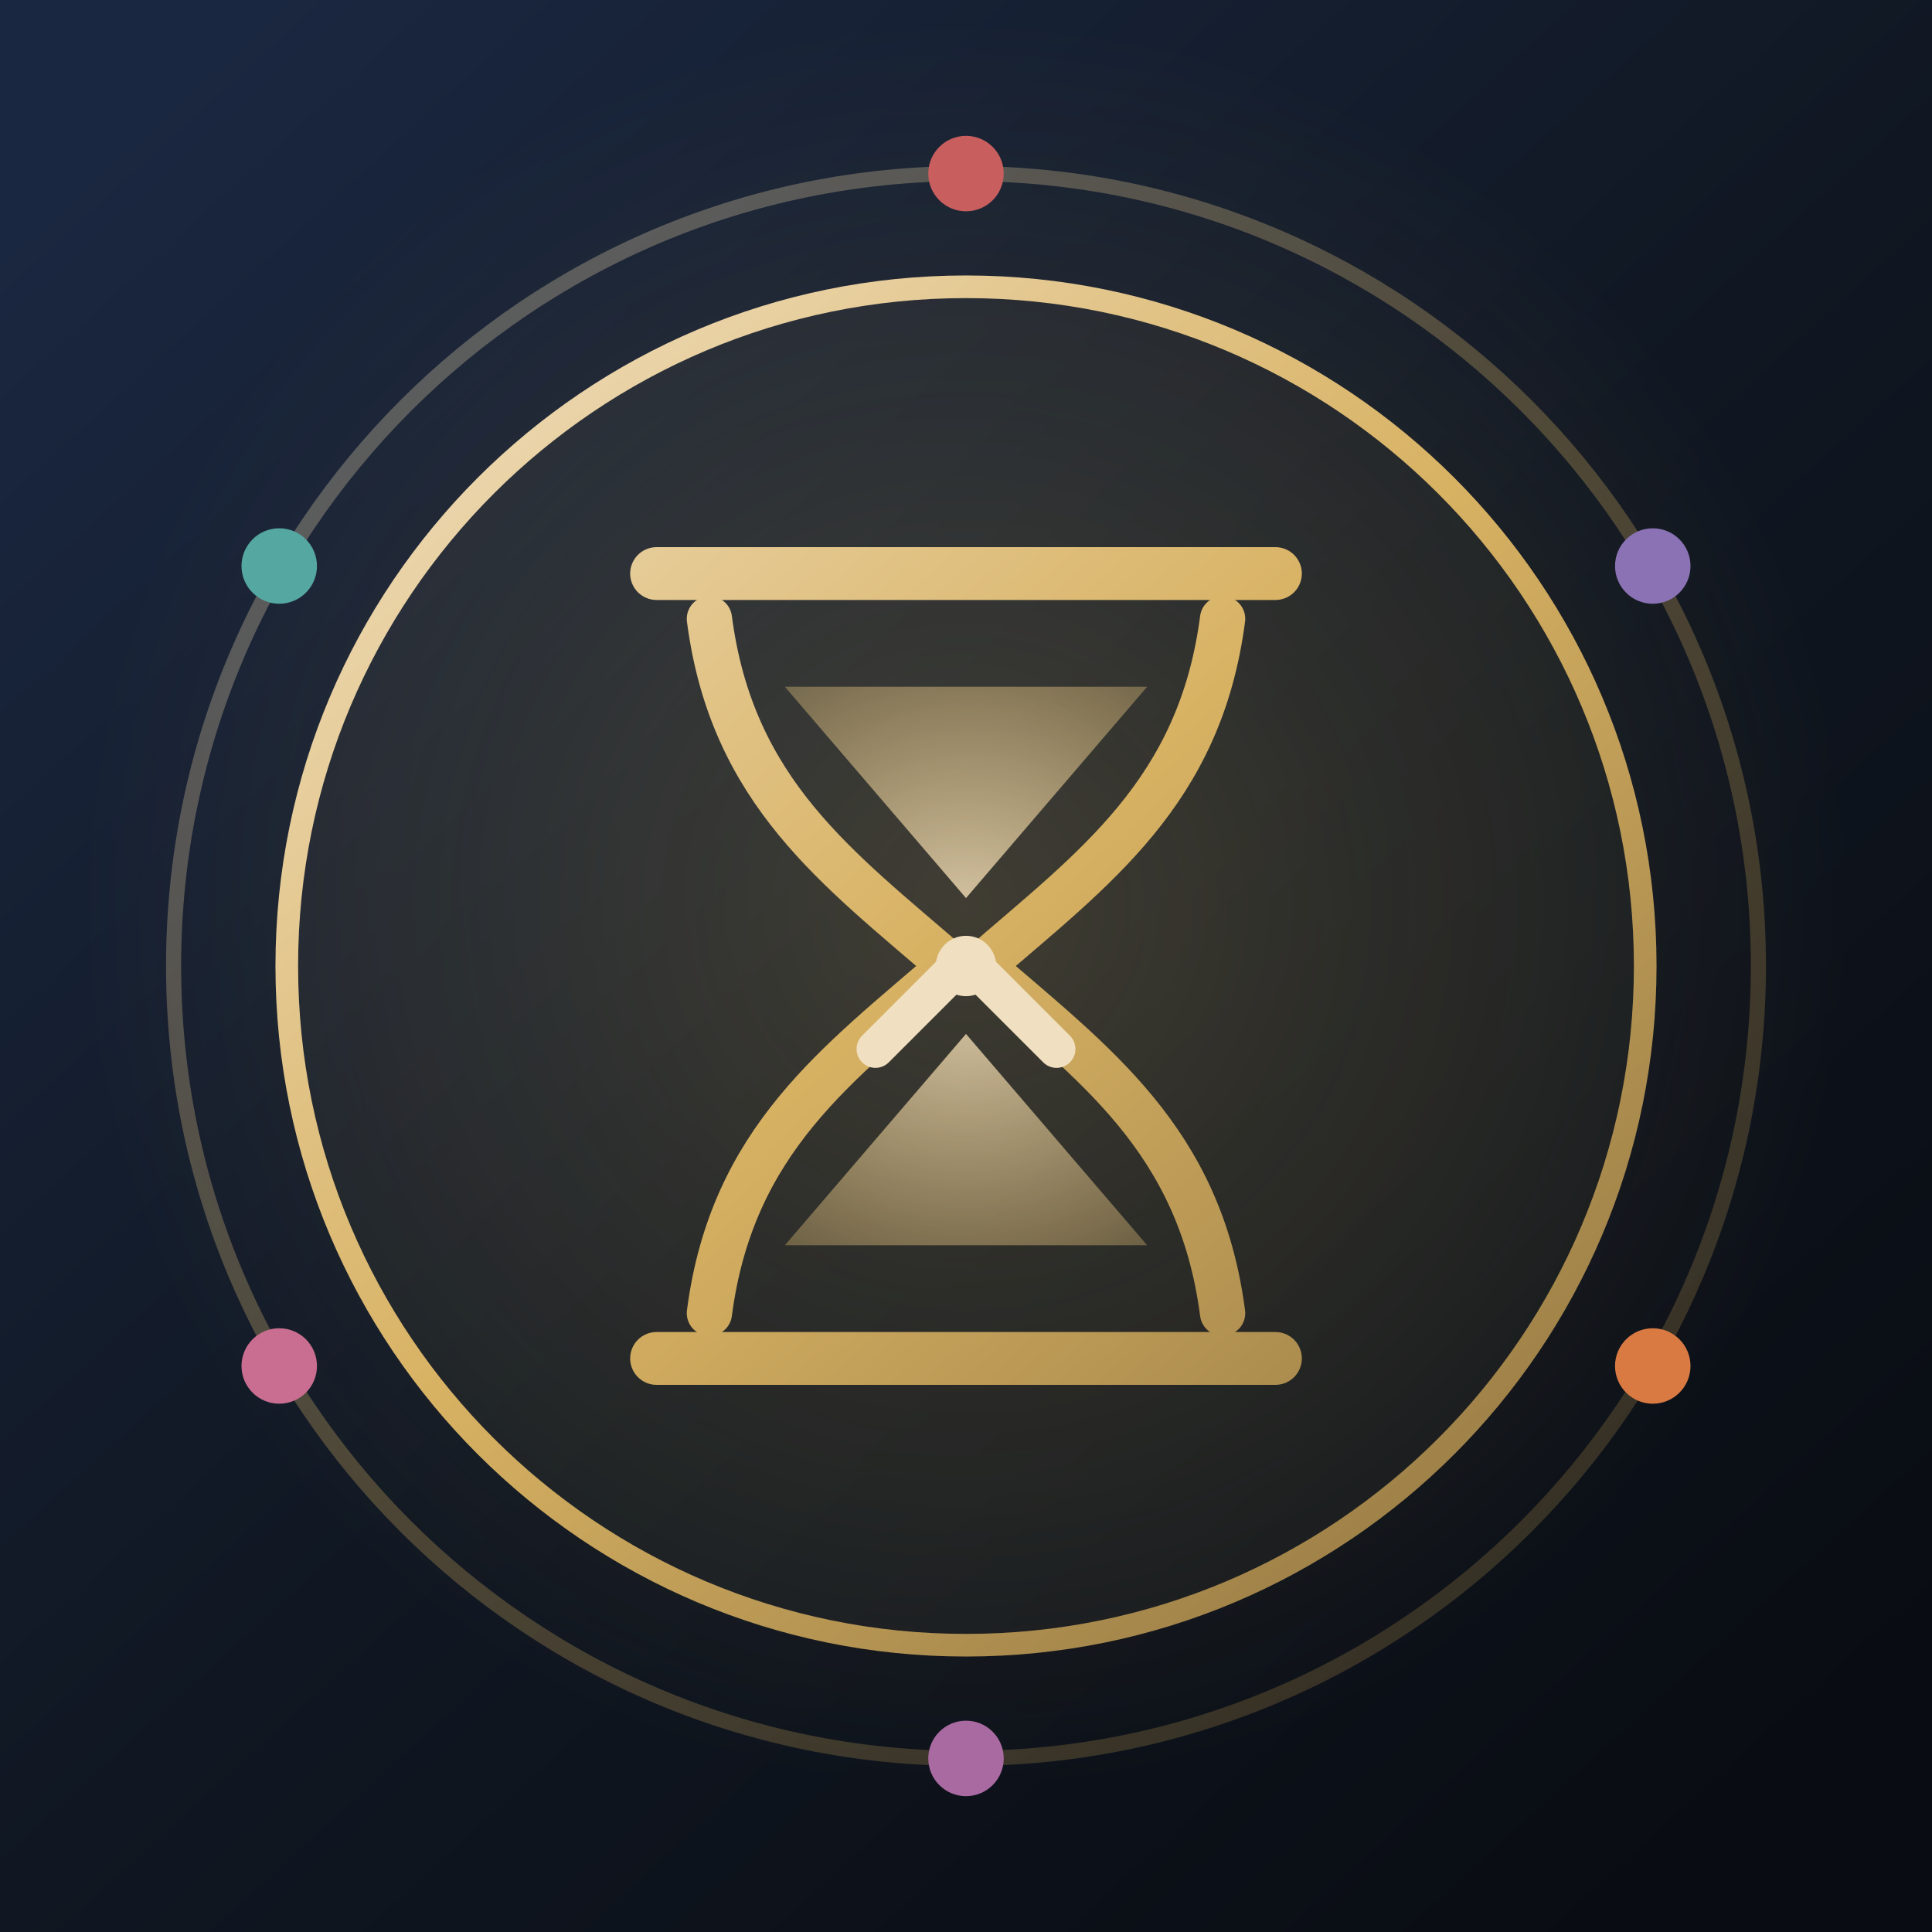
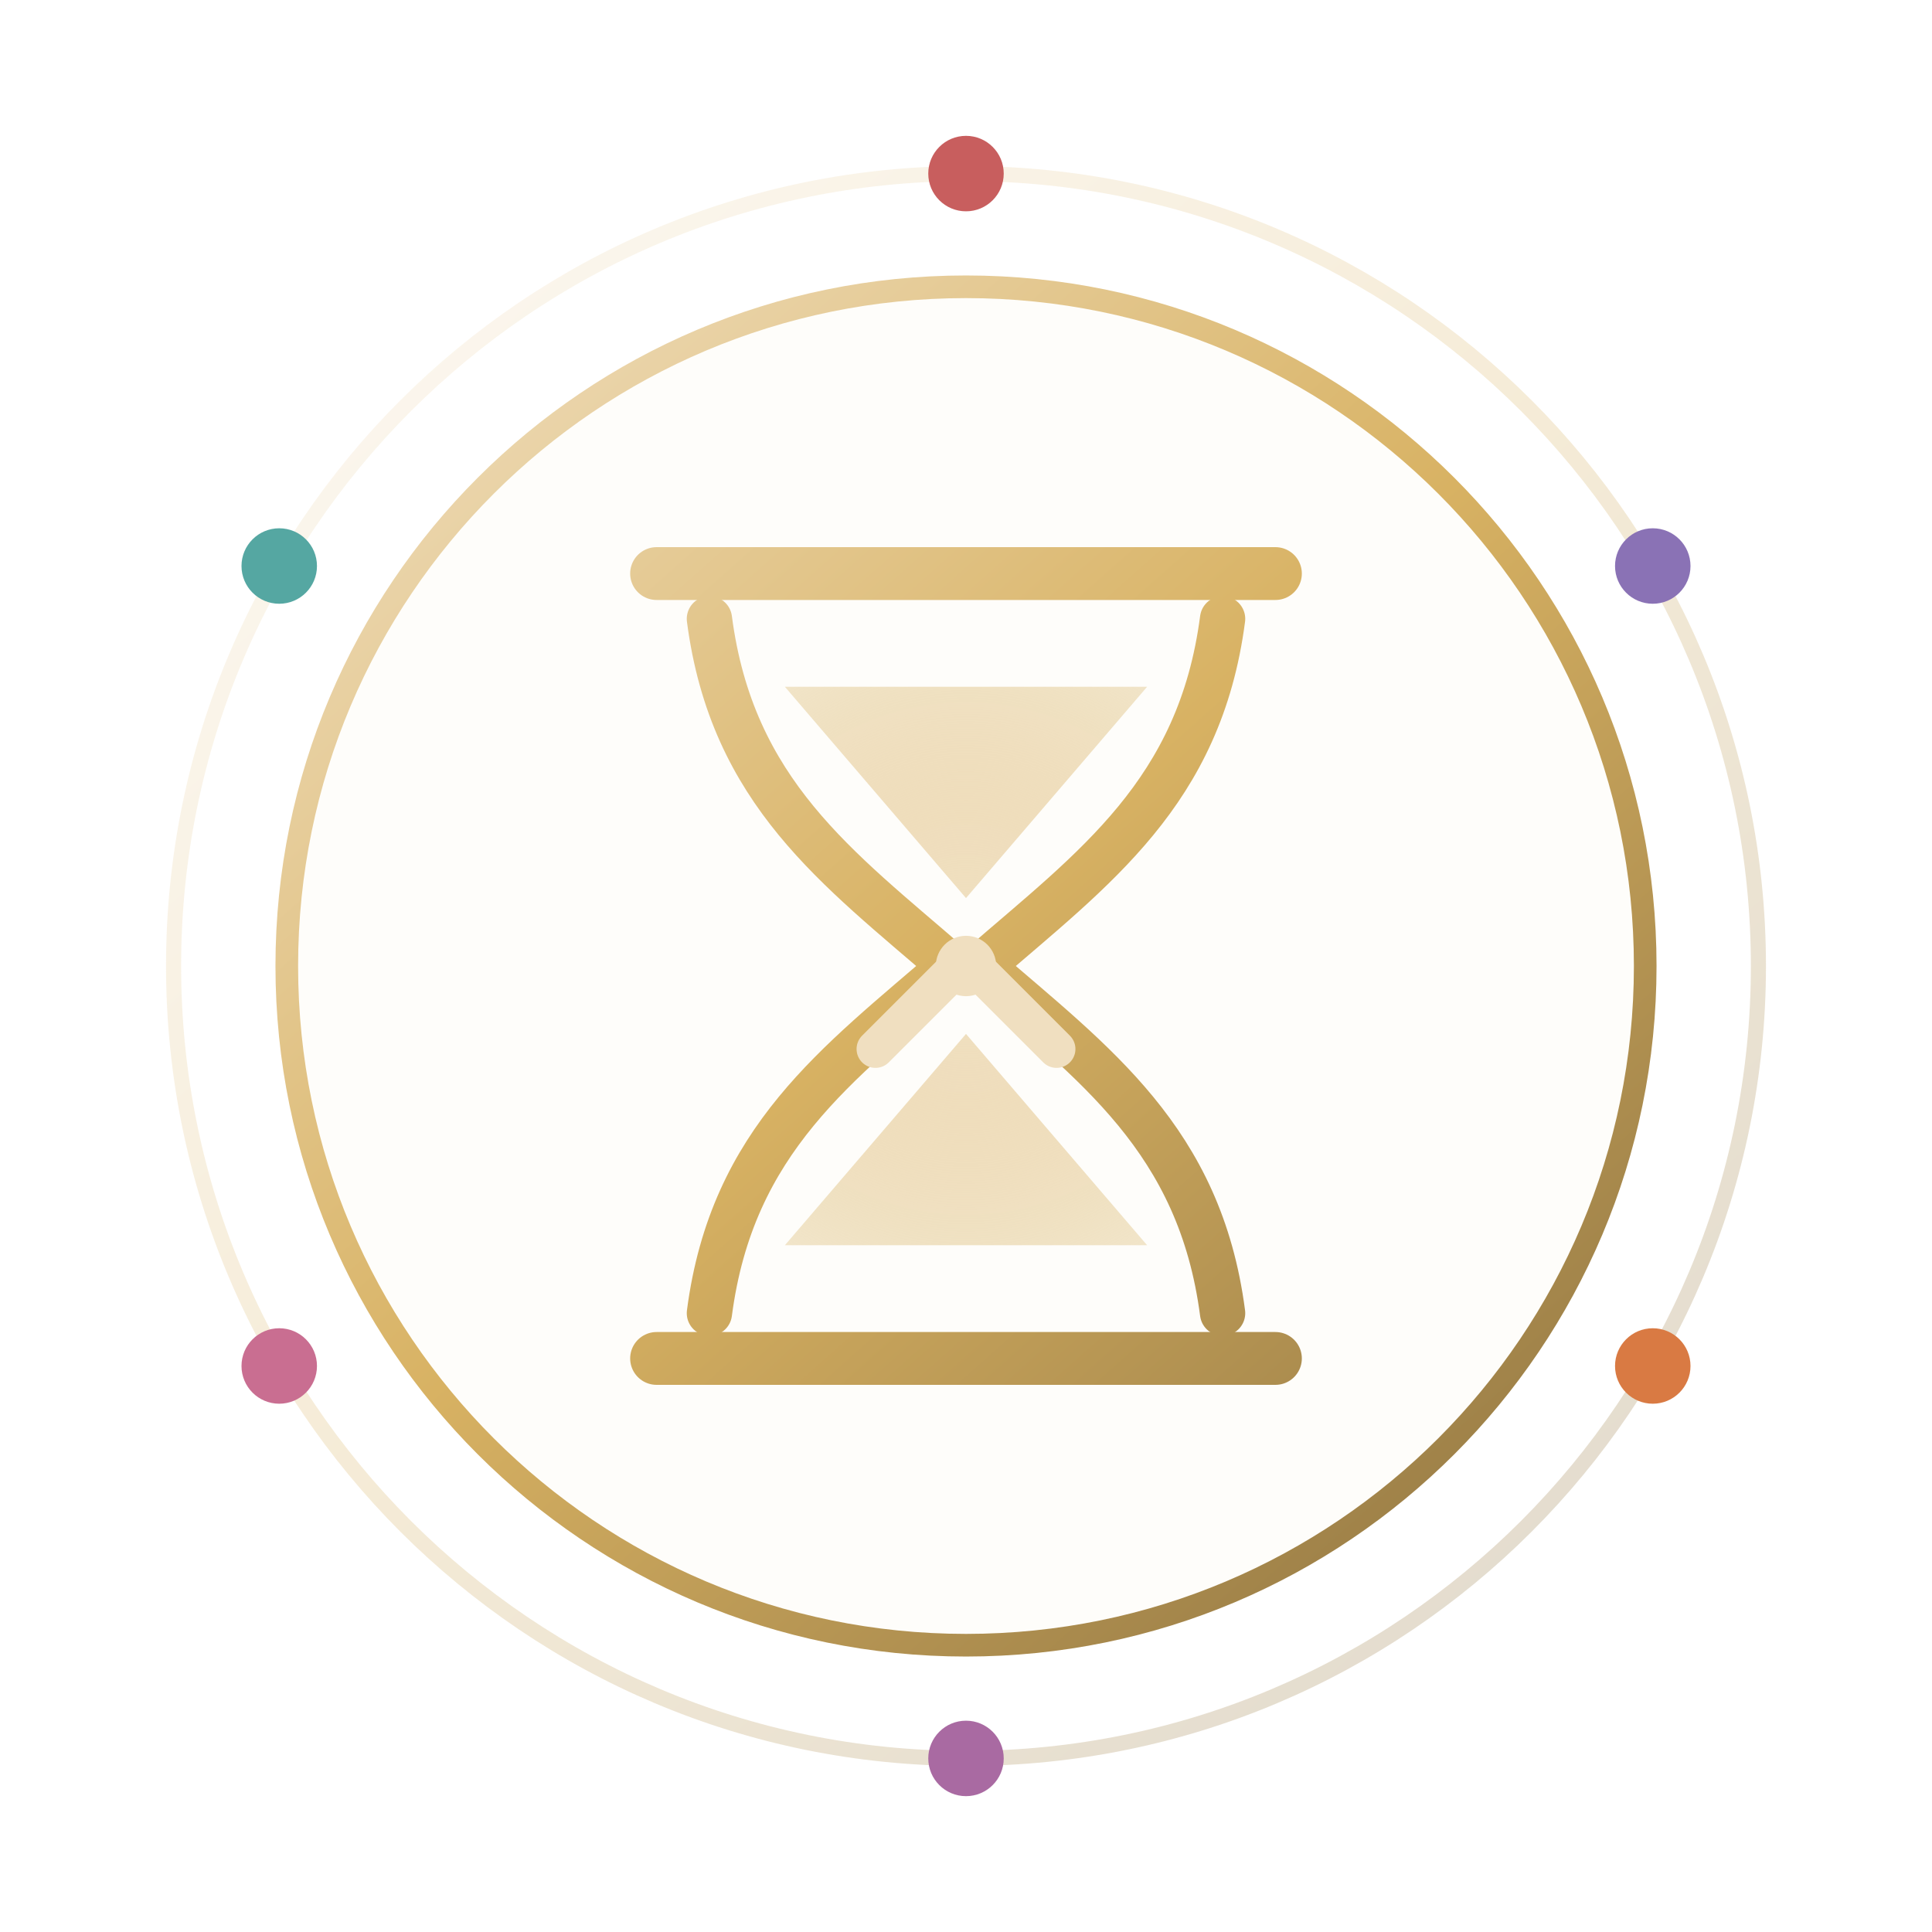
- <svg xmlns="http://www.w3.org/2000/svg" width="1024" height="1024" viewBox="0 0 256 256">
+ <svg xmlns="http://www.w3.org/2000/svg" width="176" height="176" viewBox="0 0 256 256">
  <defs>
-     <linearGradient id="background" x1="22" y1="12" x2="234" y2="244" gradientUnits="userSpaceOnUse">
-       <stop stop-color="#1A2740" />
-       <stop offset="0.52" stop-color="#101722" />
-       <stop offset="1" stop-color="#090C12" />
-     </linearGradient>
-     <radialGradient id="glow" cx="0" cy="0" r="1" gradientTransform="translate(128 120) rotate(90) scale(117)" gradientUnits="userSpaceOnUse">
-       <stop stop-color="#D8B263" stop-opacity="0.20" />
-       <stop offset="1" stop-color="#D8B263" stop-opacity="0" />
-     </radialGradient>
    <linearGradient id="gold" x1="48" y1="38" x2="208" y2="218" gradientUnits="userSpaceOnUse">
      <stop offset="0" stop-color="#F0DFC0" />
      <stop offset="0.48" stop-color="#D8B263" />
      <stop offset="1" stop-color="#8F7441" />
    </linearGradient>
    <radialGradient id="sand" cx="0" cy="0" r="1" gradientTransform="translate(128 127) rotate(90) scale(55)" gradientUnits="userSpaceOnUse">
-       <stop stop-color="#F0DFC0" stop-opacity="0.94" />
+       <stop stop-color="#F0DFC0" stop-opacity="0.92" />
      <stop offset="1" stop-color="#D8B263" stop-opacity="0.24" />
    </radialGradient>
  </defs>
-   <rect width="256" height="256" fill="url(#background)" />
-   <rect width="256" height="256" fill="url(#glow)" />
-   <circle cx="128" cy="128" r="105" fill="none" stroke="url(#gold)" stroke-width="2" stroke-opacity="0.30" />
-   <circle cx="128" cy="128" r="90" fill="#D8B263" fill-opacity="0.045" stroke="url(#gold)" stroke-width="3" />
+   <circle cx="128" cy="128" r="105" fill="none" stroke="url(#gold)" stroke-width="2" stroke-opacity="0.26" />
+   <circle cx="128" cy="128" r="90" fill="#D8B263" fill-opacity="0.035" stroke="url(#gold)" stroke-width="3" />
  <circle cx="128" cy="23" r="5" fill="#C85E5E" />
  <circle cx="219" cy="75" r="5" fill="#8A72B5" />
  <circle cx="219" cy="181" r="5" fill="#D97A43" />
  <circle cx="128" cy="233" r="5" fill="#A96AA2" />
  <circle cx="37" cy="181" r="5" fill="#C96E91" />
  <circle cx="37" cy="75" r="5" fill="#55A7A2" />
  <path d="M87 76H169" stroke="url(#gold)" stroke-width="7" stroke-linecap="round" />
  <path d="M87 180H169" stroke="url(#gold)" stroke-width="7" stroke-linecap="round" />
  <path d="M94 82C97 105 111 115 126 128C111 141 97 151 94 174" fill="none" stroke="url(#gold)" stroke-width="6" stroke-linecap="round" />
  <path d="M162 82C159 105 145 115 130 128C145 141 159 151 162 174" fill="none" stroke="url(#gold)" stroke-width="6" stroke-linecap="round" />
  <path d="M104 91H152L128 119L104 91Z" fill="url(#sand)" />
  <path d="M128 137L152 165H104L128 137Z" fill="url(#sand)" />
  <path d="M116 139L128 127L140 139" fill="none" stroke="#F0DFC0" stroke-width="5" stroke-linecap="round" stroke-linejoin="round" />
  <circle cx="128" cy="128" r="4" fill="#F0DFC0" />
</svg>
